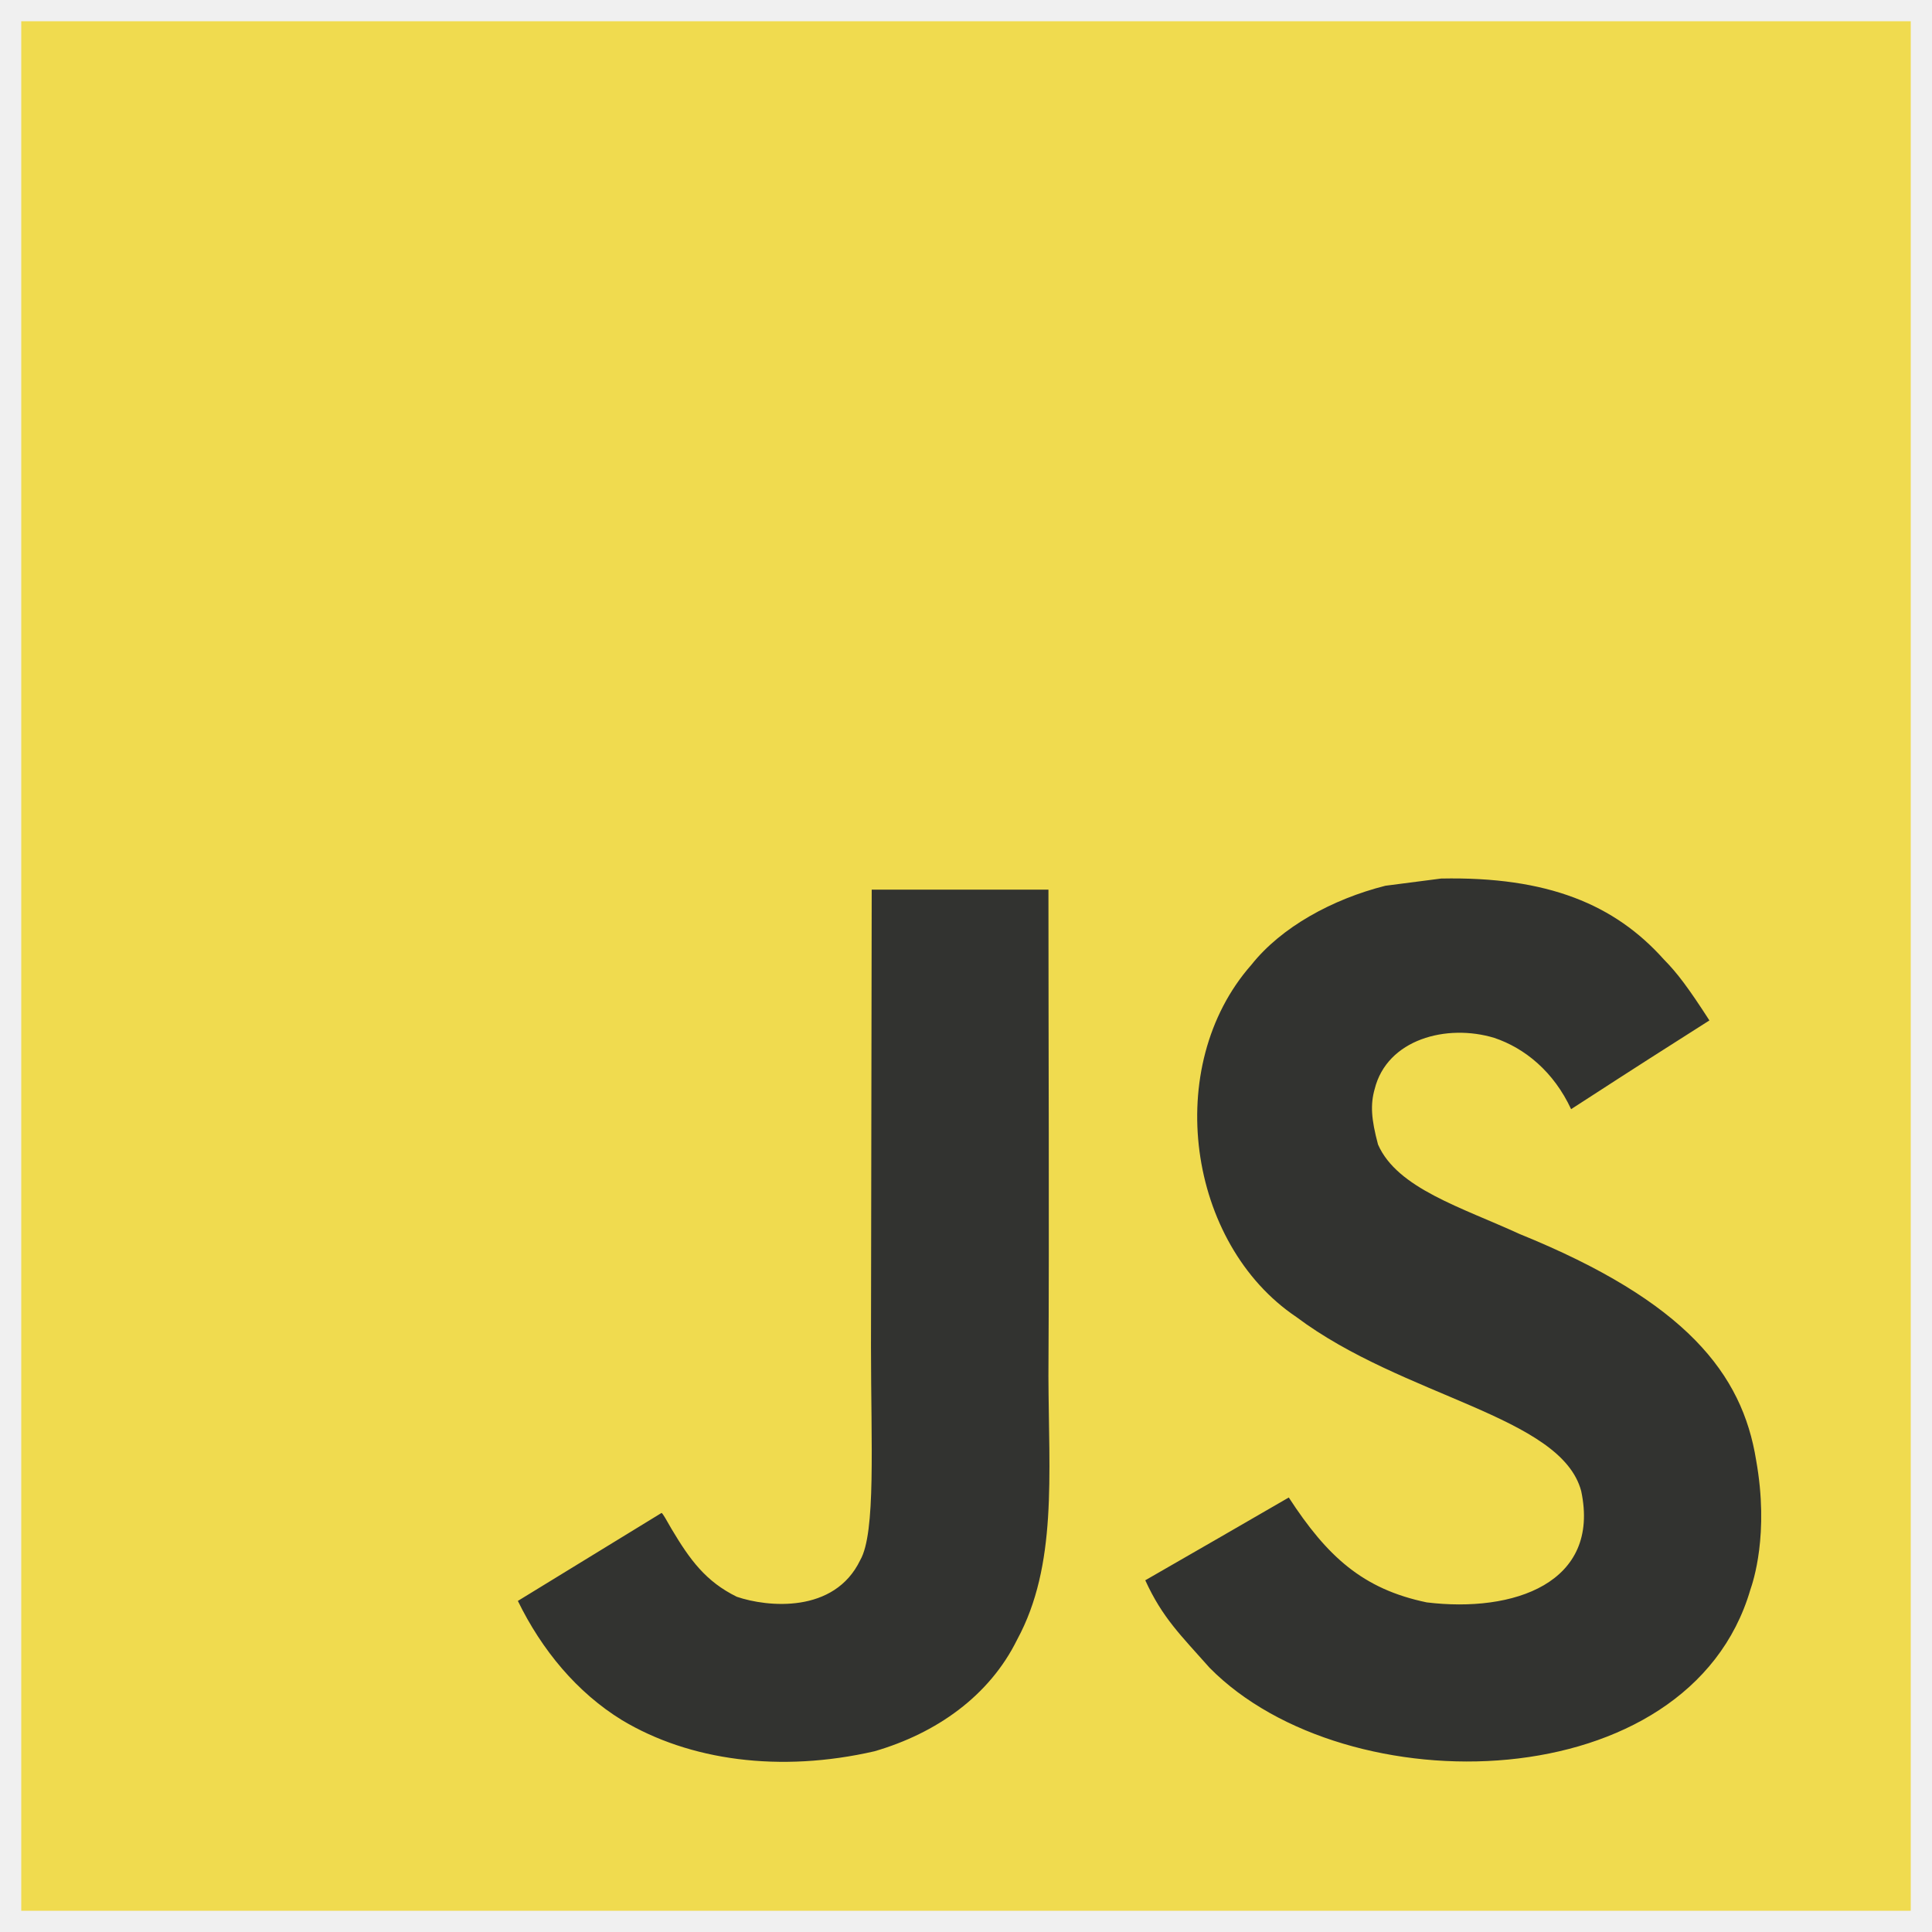
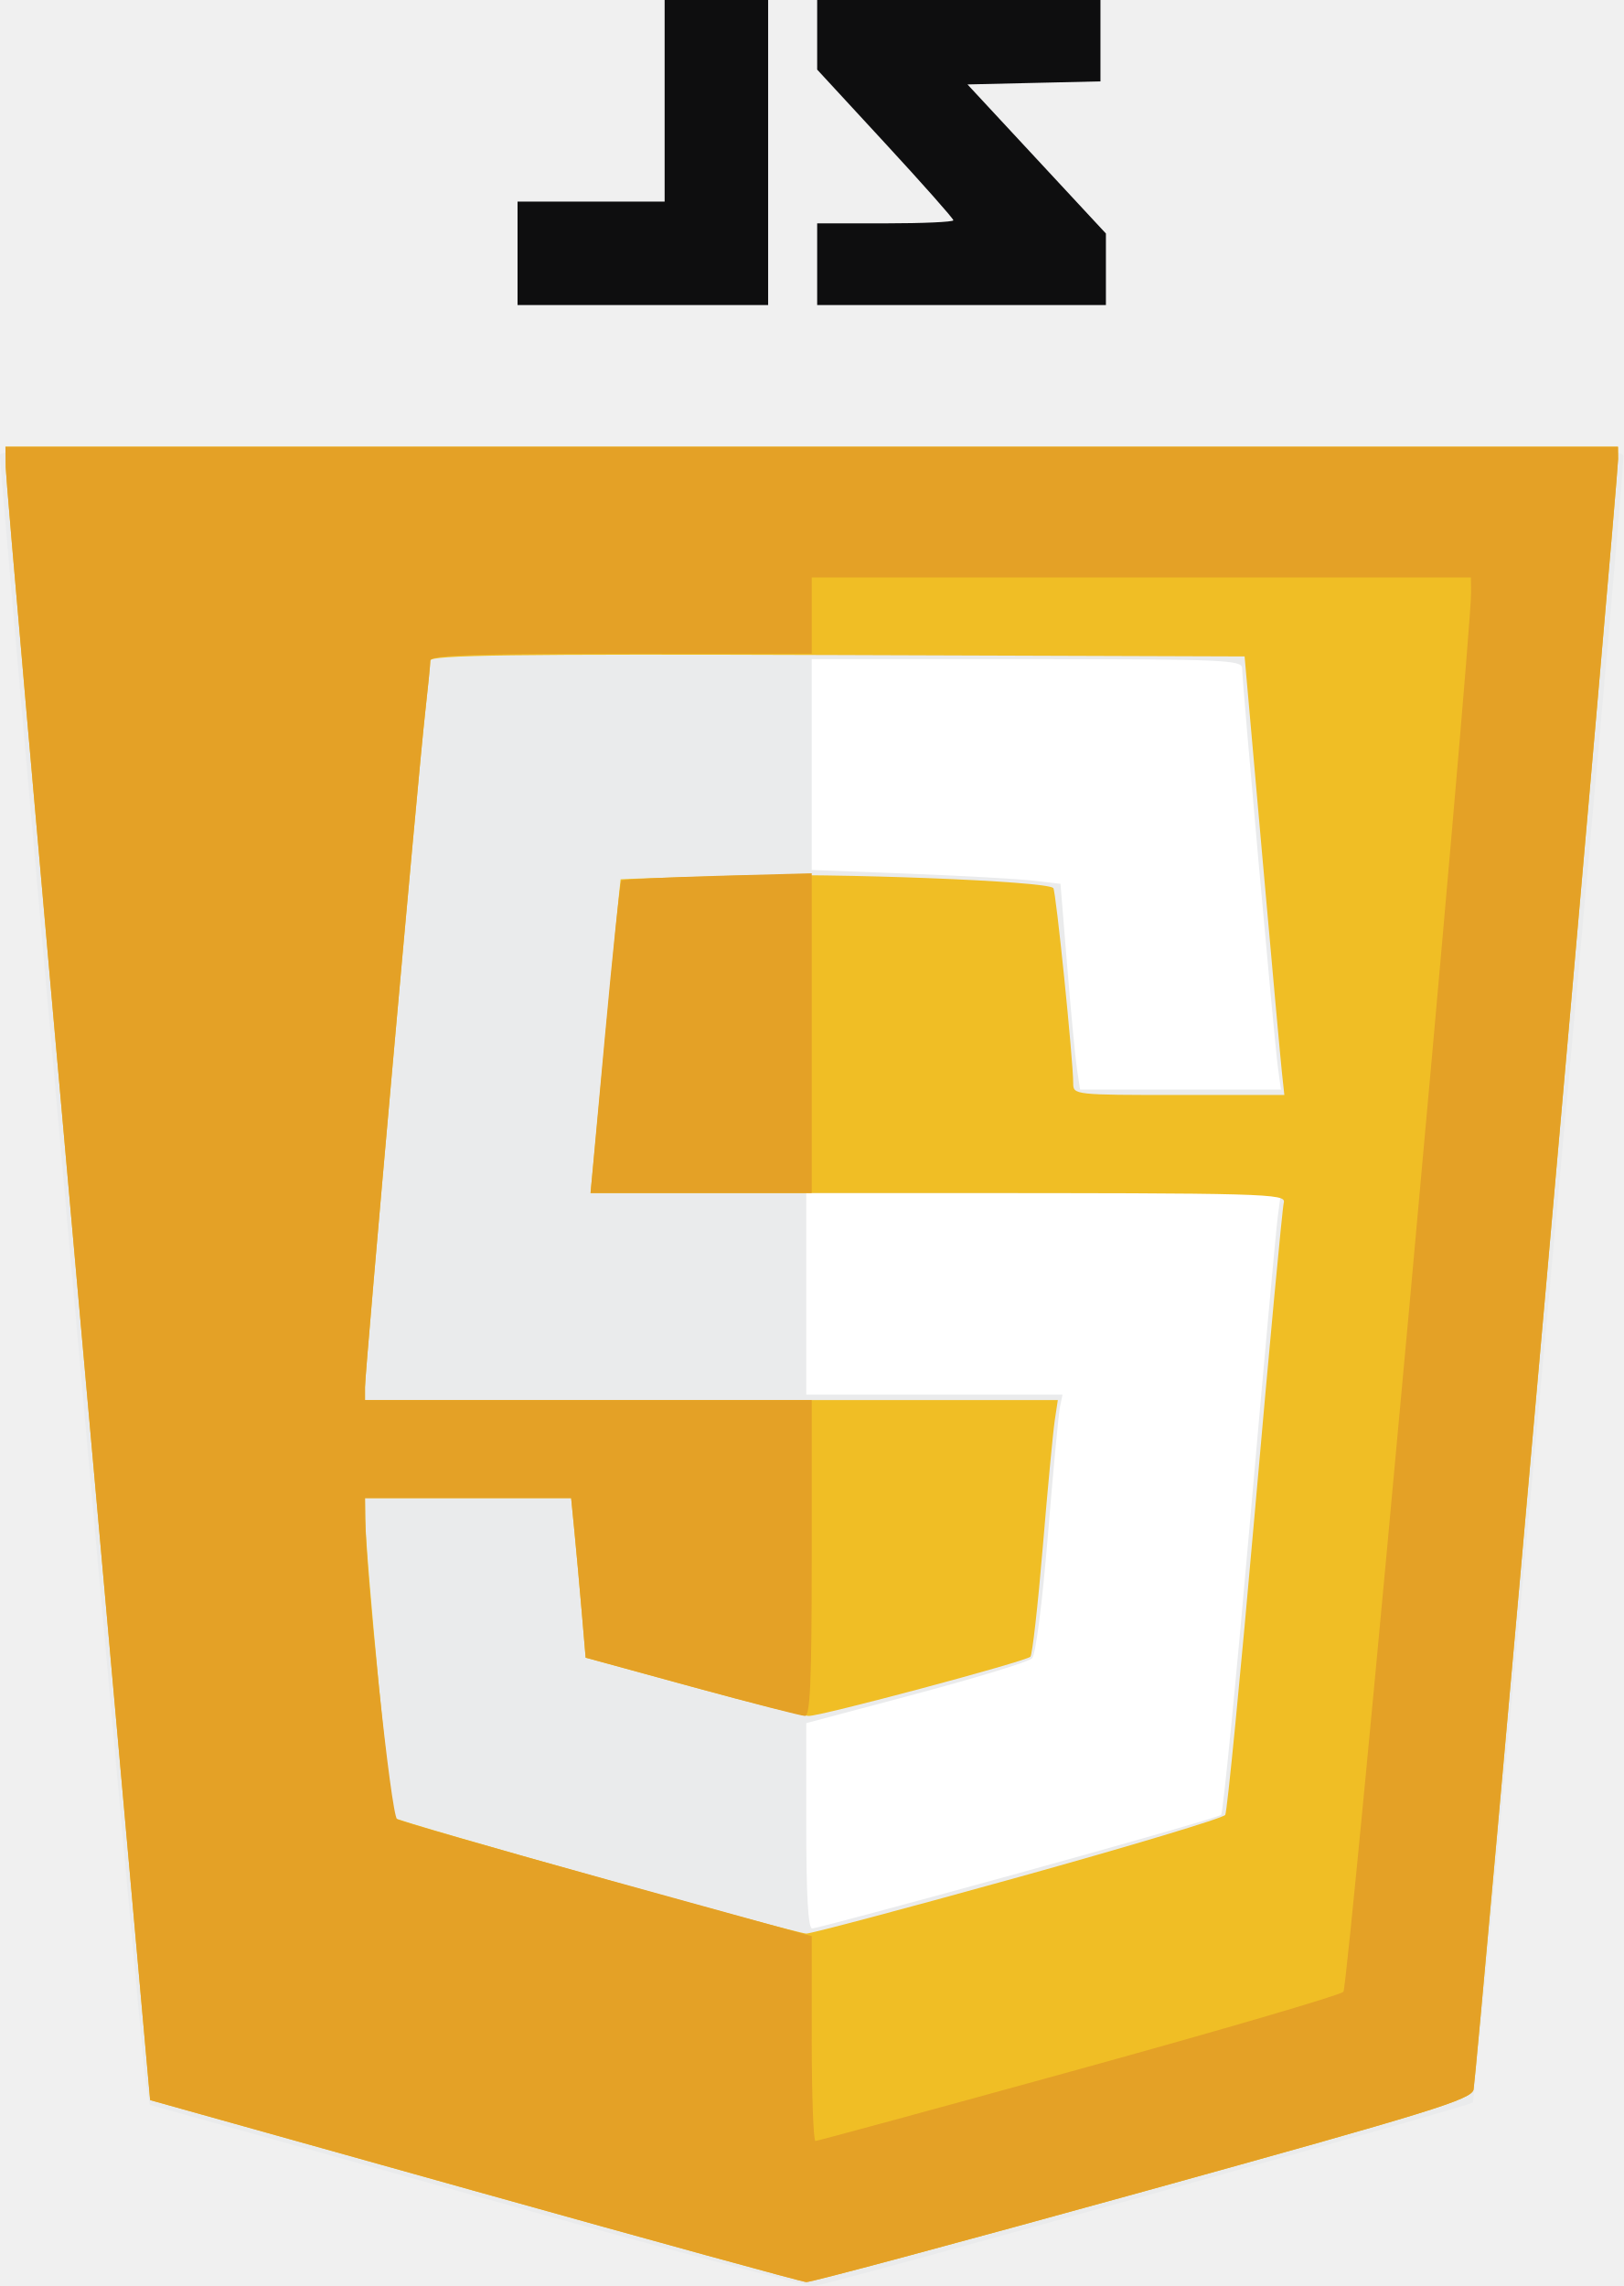
- <svg xmlns="http://www.w3.org/2000/svg" viewBox="0 0 128 128">
-   <path fill="#F0DB4F" d="M1.408 1.408h125.184v125.185h-125.184z" />
-   <path fill="#323330" d="M116.347 96.736c-.917-5.711-4.641-10.508-15.672-14.981-3.832-1.761-8.104-3.022-9.377-5.926-.452-1.69-.512-2.642-.226-3.665.821-3.32 4.784-4.355 7.925-3.403 2.023.678 3.938 2.237 5.093 4.724 5.402-3.498 5.391-3.475 9.163-5.879-1.381-2.141-2.118-3.129-3.022-4.045-3.249-3.629-7.676-5.498-14.756-5.355l-3.688.477c-3.534.893-6.902 2.748-8.877 5.235-5.926 6.724-4.236 18.492 2.975 23.335 7.104 5.332 17.54 6.545 18.873 11.531 1.297 6.104-4.486 8.08-10.234 7.378-4.236-.881-6.592-3.034-9.139-6.949-4.688 2.713-4.688 2.713-9.508 5.485 1.143 2.499 2.344 3.63 4.26 5.795 9.068 9.198 31.76 8.746 35.83-5.176.165-.478 1.261-3.666.38-8.581zm-46.885-37.793h-11.709l-.048 30.272c0 6.438.333 12.34-.714 14.149-1.713 3.558-6.152 3.117-8.175 2.427-2.059-1.012-3.106-2.451-4.319-4.485-.333-.584-.583-1.036-.667-1.071l-9.52 5.83c1.583 3.249 3.915 6.069 6.902 7.901 4.462 2.678 10.459 3.499 16.731 2.059 4.082-1.189 7.604-3.652 9.448-7.401 2.666-4.915 2.094-10.864 2.07-17.444.06-10.735.001-21.468.001-32.237z" />
+ <svg xmlns="http://www.w3.org/2000/svg" version="1.1" id="svg64" width="397.318" height="559.5" viewBox="0 0 397.318 559.5">
+   <defs id="defs68" />
+   <path style="fill:#ffffff;stroke-width:1.333" d="m 1.334,109.332 0.062,5 c 0.034,2.75 8.002,93.801 17.705,202.334 L 36.744,514 l 79.295,22.201 c 43.612,12.211 80.195,22.263 81.295,22.34 1.1,0.077 38.166,-9.874 82.369,-22.113 70.87,-19.623 80.438,-22.579 80.945,-25.008 0.707,-3.384 35.413,-394.899 35.377,-399.088 l -0.025,-3 H 198.666 Z" id="path118" />
+   <path id="path88" d="m 116.667,537.529 -80,-22.362 -1.045,-5.917 C 34.692,503.991 0,116.516 0,111.397 c 0,-1.853 20.256,-2.063 198.667,-2.063 188.323,0 198.666,0.121 198.651,2.333 -0.063,9.553 -35.972,402.159 -36.854,402.94 -1.115,0.987 -155.957,44.126 -161.131,44.89 -1.467,0.217 -38.667,-9.669 -82.667,-21.968 z M 249.111,458.516 c 26.889,-7.416 49.277,-13.866 49.751,-14.333 0.474,-0.467 3.621,-32.35 6.992,-70.85 3.371,-38.5 6.47,-72.55 6.886,-75.667 L 313.497,292 h -58.082 -58.082 v 24.667 24.667 h 31.359 31.359 l -0.624,3 c -0.343,1.65 -1.677,15.829 -2.964,31.51 -1.364,16.615 -2.98,29.15 -3.875,30.045 -0.844,0.844 -13.622,4.757 -28.395,8.694 l -26.86,7.159 v 25.129 c 0,17.152 0.459,25.129 1.444,25.129 0.794,0 23.444,-6.068 50.333,-13.484 z M 312.732,261 C 311.851,254.467 304,166.837 304,163.533 c 0,-2.007 -4.616,-2.2 -52.667,-2.2 h -52.667 v 25.794 25.794 l 23.667,0.912 c 13.017,0.502 26.715,1.265 30.442,1.697 l 6.775,0.785 1.645,20.176 c 0.905,11.097 1.982,22.426 2.395,25.176 l 0.751,5 h 24.578 24.578 z" style="fill:#eaebec;stroke-width:1.333" />
+   <path id="path80" d="M 116.039,536.201 36.744,514 19.101,316.667 C 9.398,208.133 1.43,117.083 1.396,114.333 l -0.063,-5 H 198.667 396 l 0.026,3 c 0.036,4.189 -34.671,395.704 -35.378,399.088 -0.507,2.429 -10.075,5.385 -80.945,25.008 -44.203,12.239 -81.27,22.19 -82.37,22.113 -1.1,-0.077 -37.683,-10.131 -81.295,-22.341 z m 133.133,-76.742 c 27.411,-7.621 50.227,-14.485 50.702,-15.255 0.475,-0.769 3.75,-34.28 7.277,-74.468 3.527,-40.188 6.701,-74.12 7.054,-75.403 C 314.811,292.129 310.147,292 229.691,292 H 144.535 l 3.626,-38.333 c 1.994,-21.083 3.674,-38.388 3.732,-38.455 0.059,-0.067 12.557,-0.465 27.773,-0.886 24.951,-0.69 76.405,1.301 78.126,3.022 0.643,0.643 4.874,42.15 4.874,47.816 0,2.794 0.377,2.835 25.836,2.835 h 25.836 l -0.609,-5.667 c -0.335,-3.117 -2.523,-27.267 -4.863,-53.667 l -4.255,-48 -99.639,-0.342 c -79.269,-0.272 -99.642,6.5e-4 -99.65,1.333 -0.007,0.921 -0.587,6.775 -1.291,13.008 -1.704,15.084 -14.698,160.823 -14.698,164.848 v 3.152 h 84.784 84.784 l -0.756,5 c -0.416,2.75 -1.734,16.7 -2.929,31 -1.195,14.3 -2.558,26.369 -3.028,26.821 -1.242,1.192 -51.119,14.517 -54.23,14.487 -1.444,-0.014 -14.326,-3.228 -28.626,-7.142 l -26,-7.117 -0.953,-11.191 c -0.524,-6.155 -1.322,-14.941 -1.773,-19.524 l -0.819,-8.333 h -25.227 -25.227 l 0.056,5 c 0.104,9.351 6.168,72.335 7.048,73.215 1.018,1.018 97.912,28.255 100.896,28.362 1.1,0.039 24.427,-6.164 51.838,-13.784 z" style="fill:#f0be25;stroke-width:1.333" />
+   <path id="path78" d="M 116.039,536.201 36.744,514 19.101,316.667 C 9.398,208.133 1.43,117.083 1.396,114.333 l -0.063,-5 H 198.667 396 l 0.026,3 c 0.036,4.189 -34.671,395.704 -35.378,399.088 -0.507,2.429 -10.075,5.385 -80.945,25.008 -44.203,12.239 -81.27,22.19 -82.37,22.113 -1.1,-0.077 -37.683,-10.131 -81.295,-22.341 z m 147.874,-29.701 c 34.881,-9.625 64.076,-18.175 64.876,-19 C 330.036,486.216 360.161,156.046 360.04,145 l -0.04,-3.667 H 279.333 198.667 V 150.667 160 H 152 c -36.439,0 -46.669,0.365 -46.678,1.667 -0.007,0.917 -0.587,6.767 -1.291,13 -1.704,15.084 -14.698,160.823 -14.698,164.848 v 3.152 H 144 198.667 v 38.667 c 0,30.058 -0.371,38.661 -1.667,38.642 -0.917,-0.014 -13.367,-3.228 -27.667,-7.142 l -26,-7.117 -0.953,-11.191 c -0.524,-6.155 -1.322,-14.941 -1.773,-19.524 l -0.819,-8.333 h -25.227 -25.227 l 0.056,5 c 0.16,14.301 6.346,72.679 7.797,73.576 0.882,0.545 24.076,7.21 51.542,14.81 l 49.938,13.819 v 25.064 c 0,13.785 0.411,25.064 0.913,25.064 0.502,0 29.452,-7.875 64.333,-17.5 z M 148.02,254.025 c 1.917,-20.886 3.746,-38.211 4.066,-38.5 0.319,-0.289 10.931,-0.812 23.581,-1.162 l 23,-0.636 V 252.863 292 H 171.601 144.535 Z" style="fill:#e4a126;stroke-width:1.333" />
+   <path id="path76" d="M 126.667,62 V 49.333 h 18 18 V 24.667 0 H 175.333 188 V 37.333 74.667 H 157.333 126.667 Z M 200,64.667 v -10 h 16.667 c 9.167,0 16.667,-0.339 16.667,-0.753 0,-0.414 -7.5,-8.881 -16.667,-18.816 L 200,17.034 V 8.517 0 h 34.667 34.667 v 9.959 9.959 l -16.274,0.374 -16.274,0.374 16.941,18.244 16.941,18.244 v 8.756 8.756 H 235.333 200 Z" style="fill:#0e0e0f;stroke-width:1.333" />
</svg>
